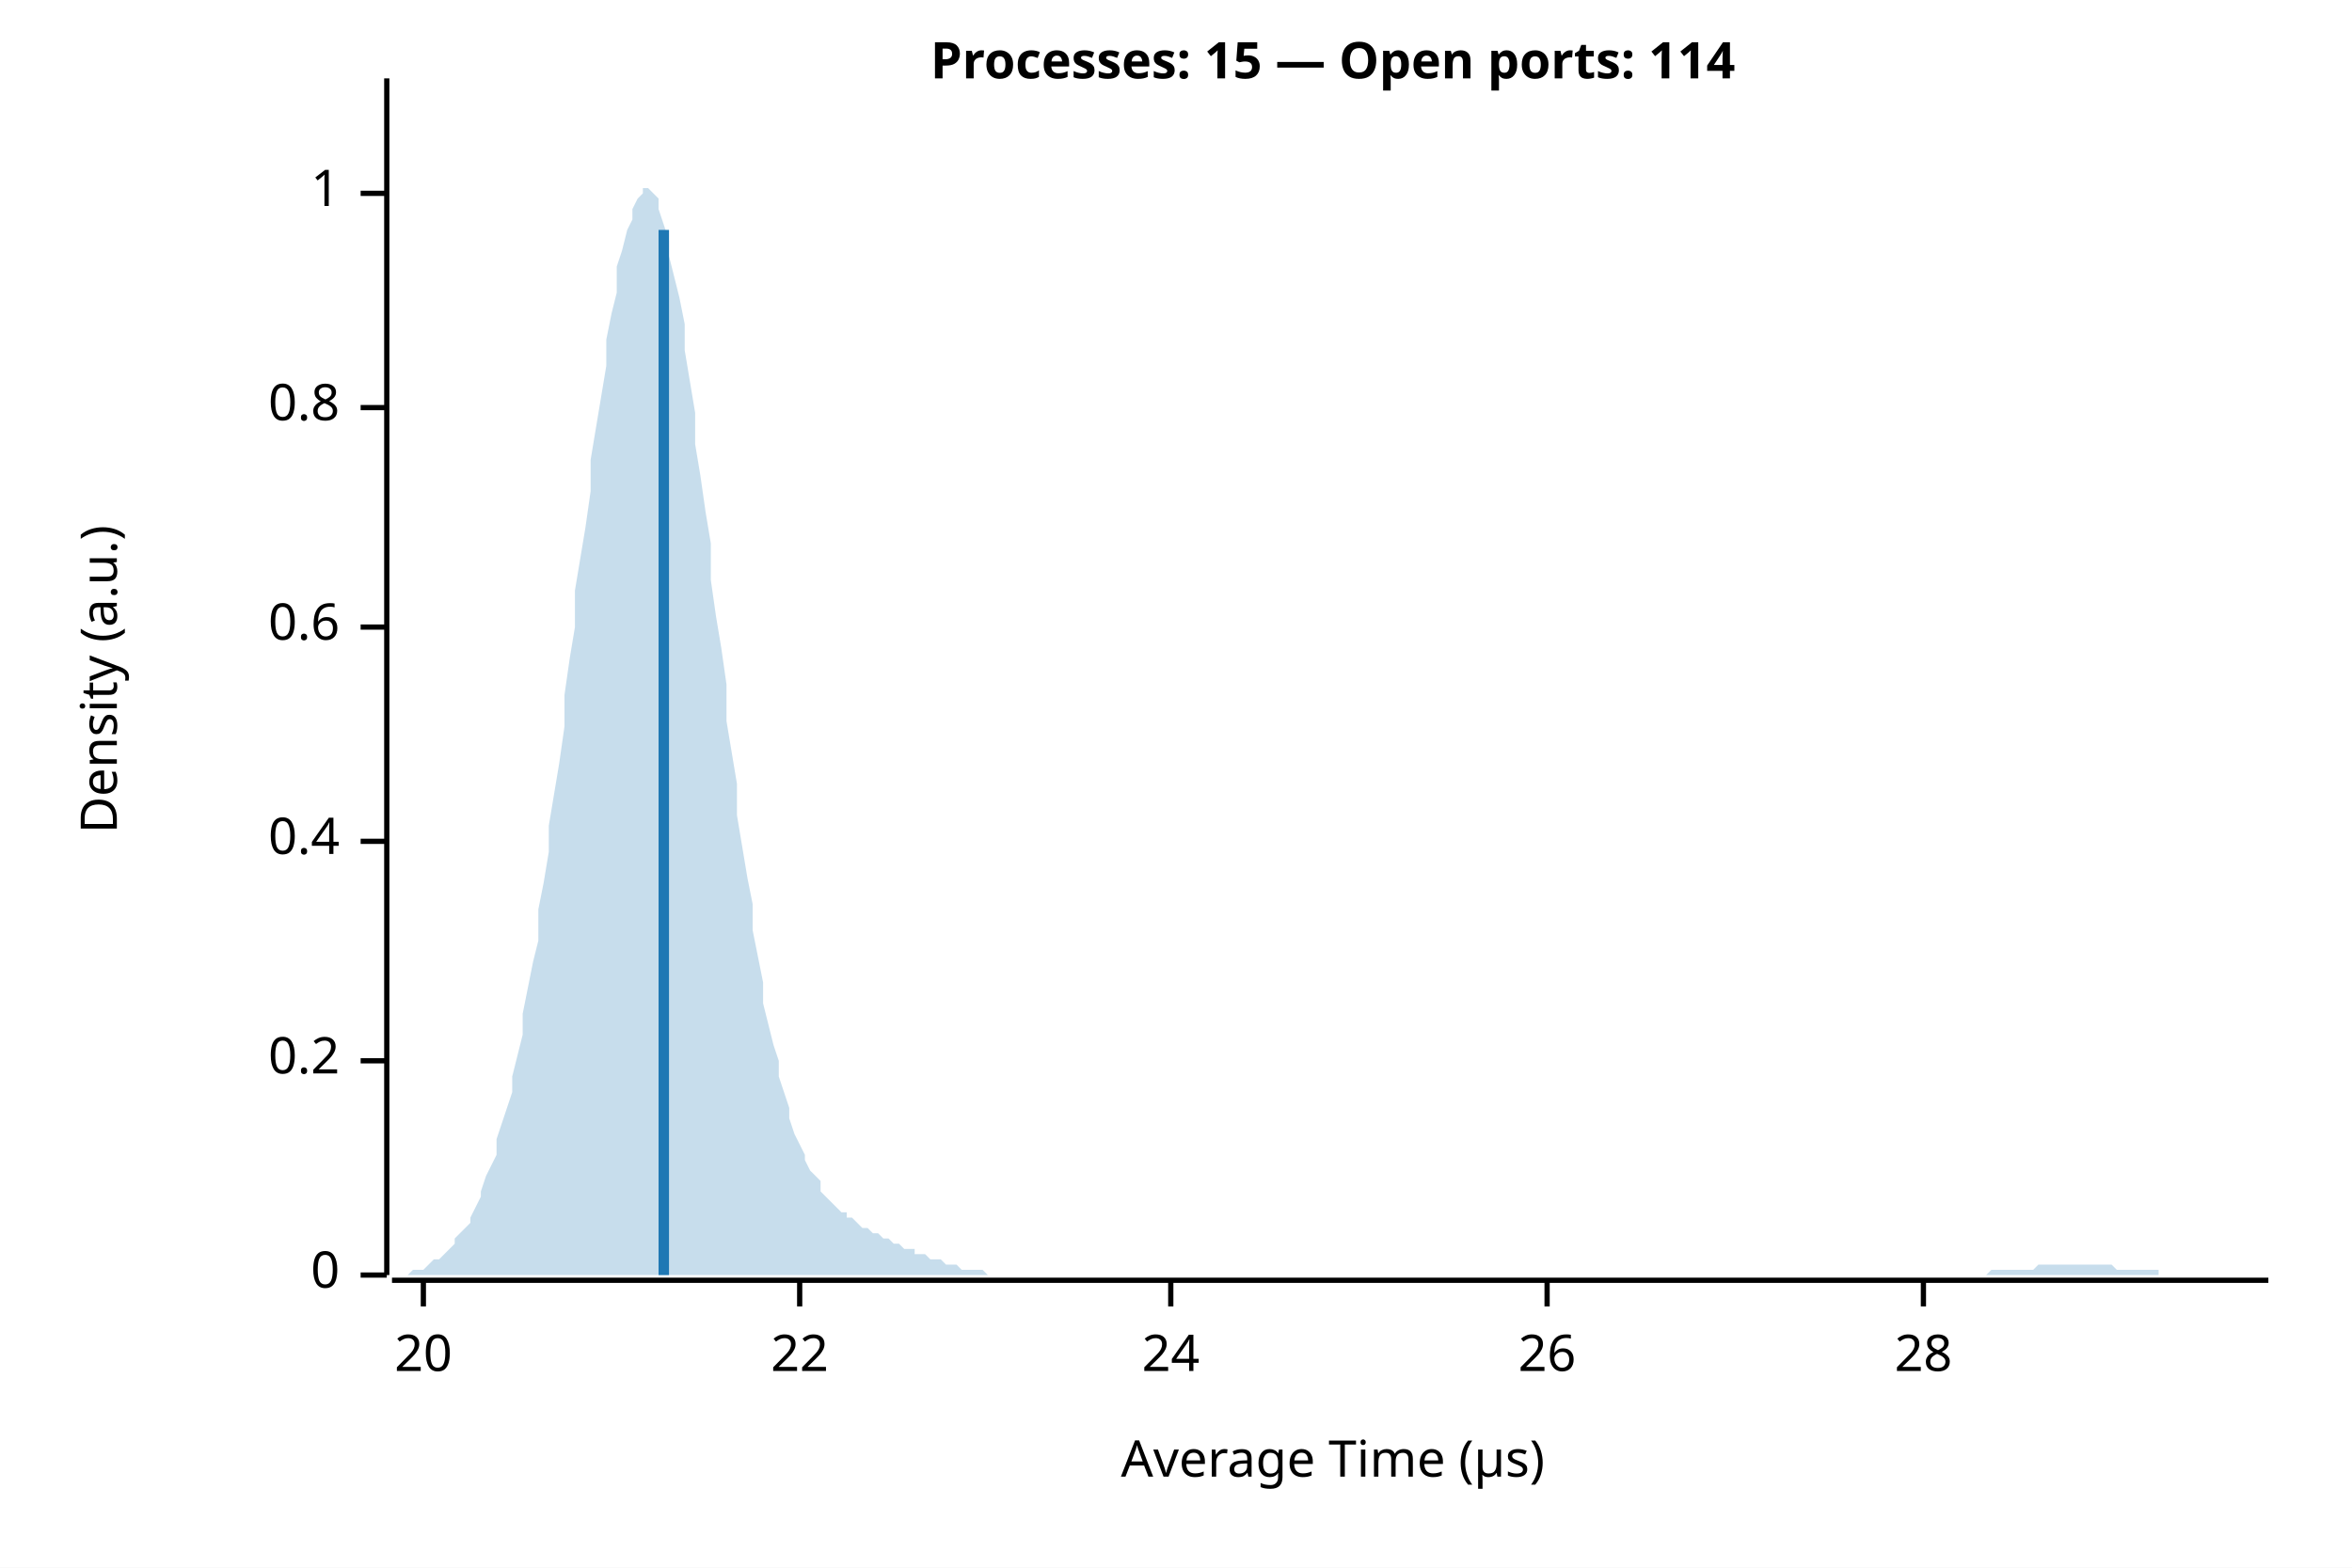
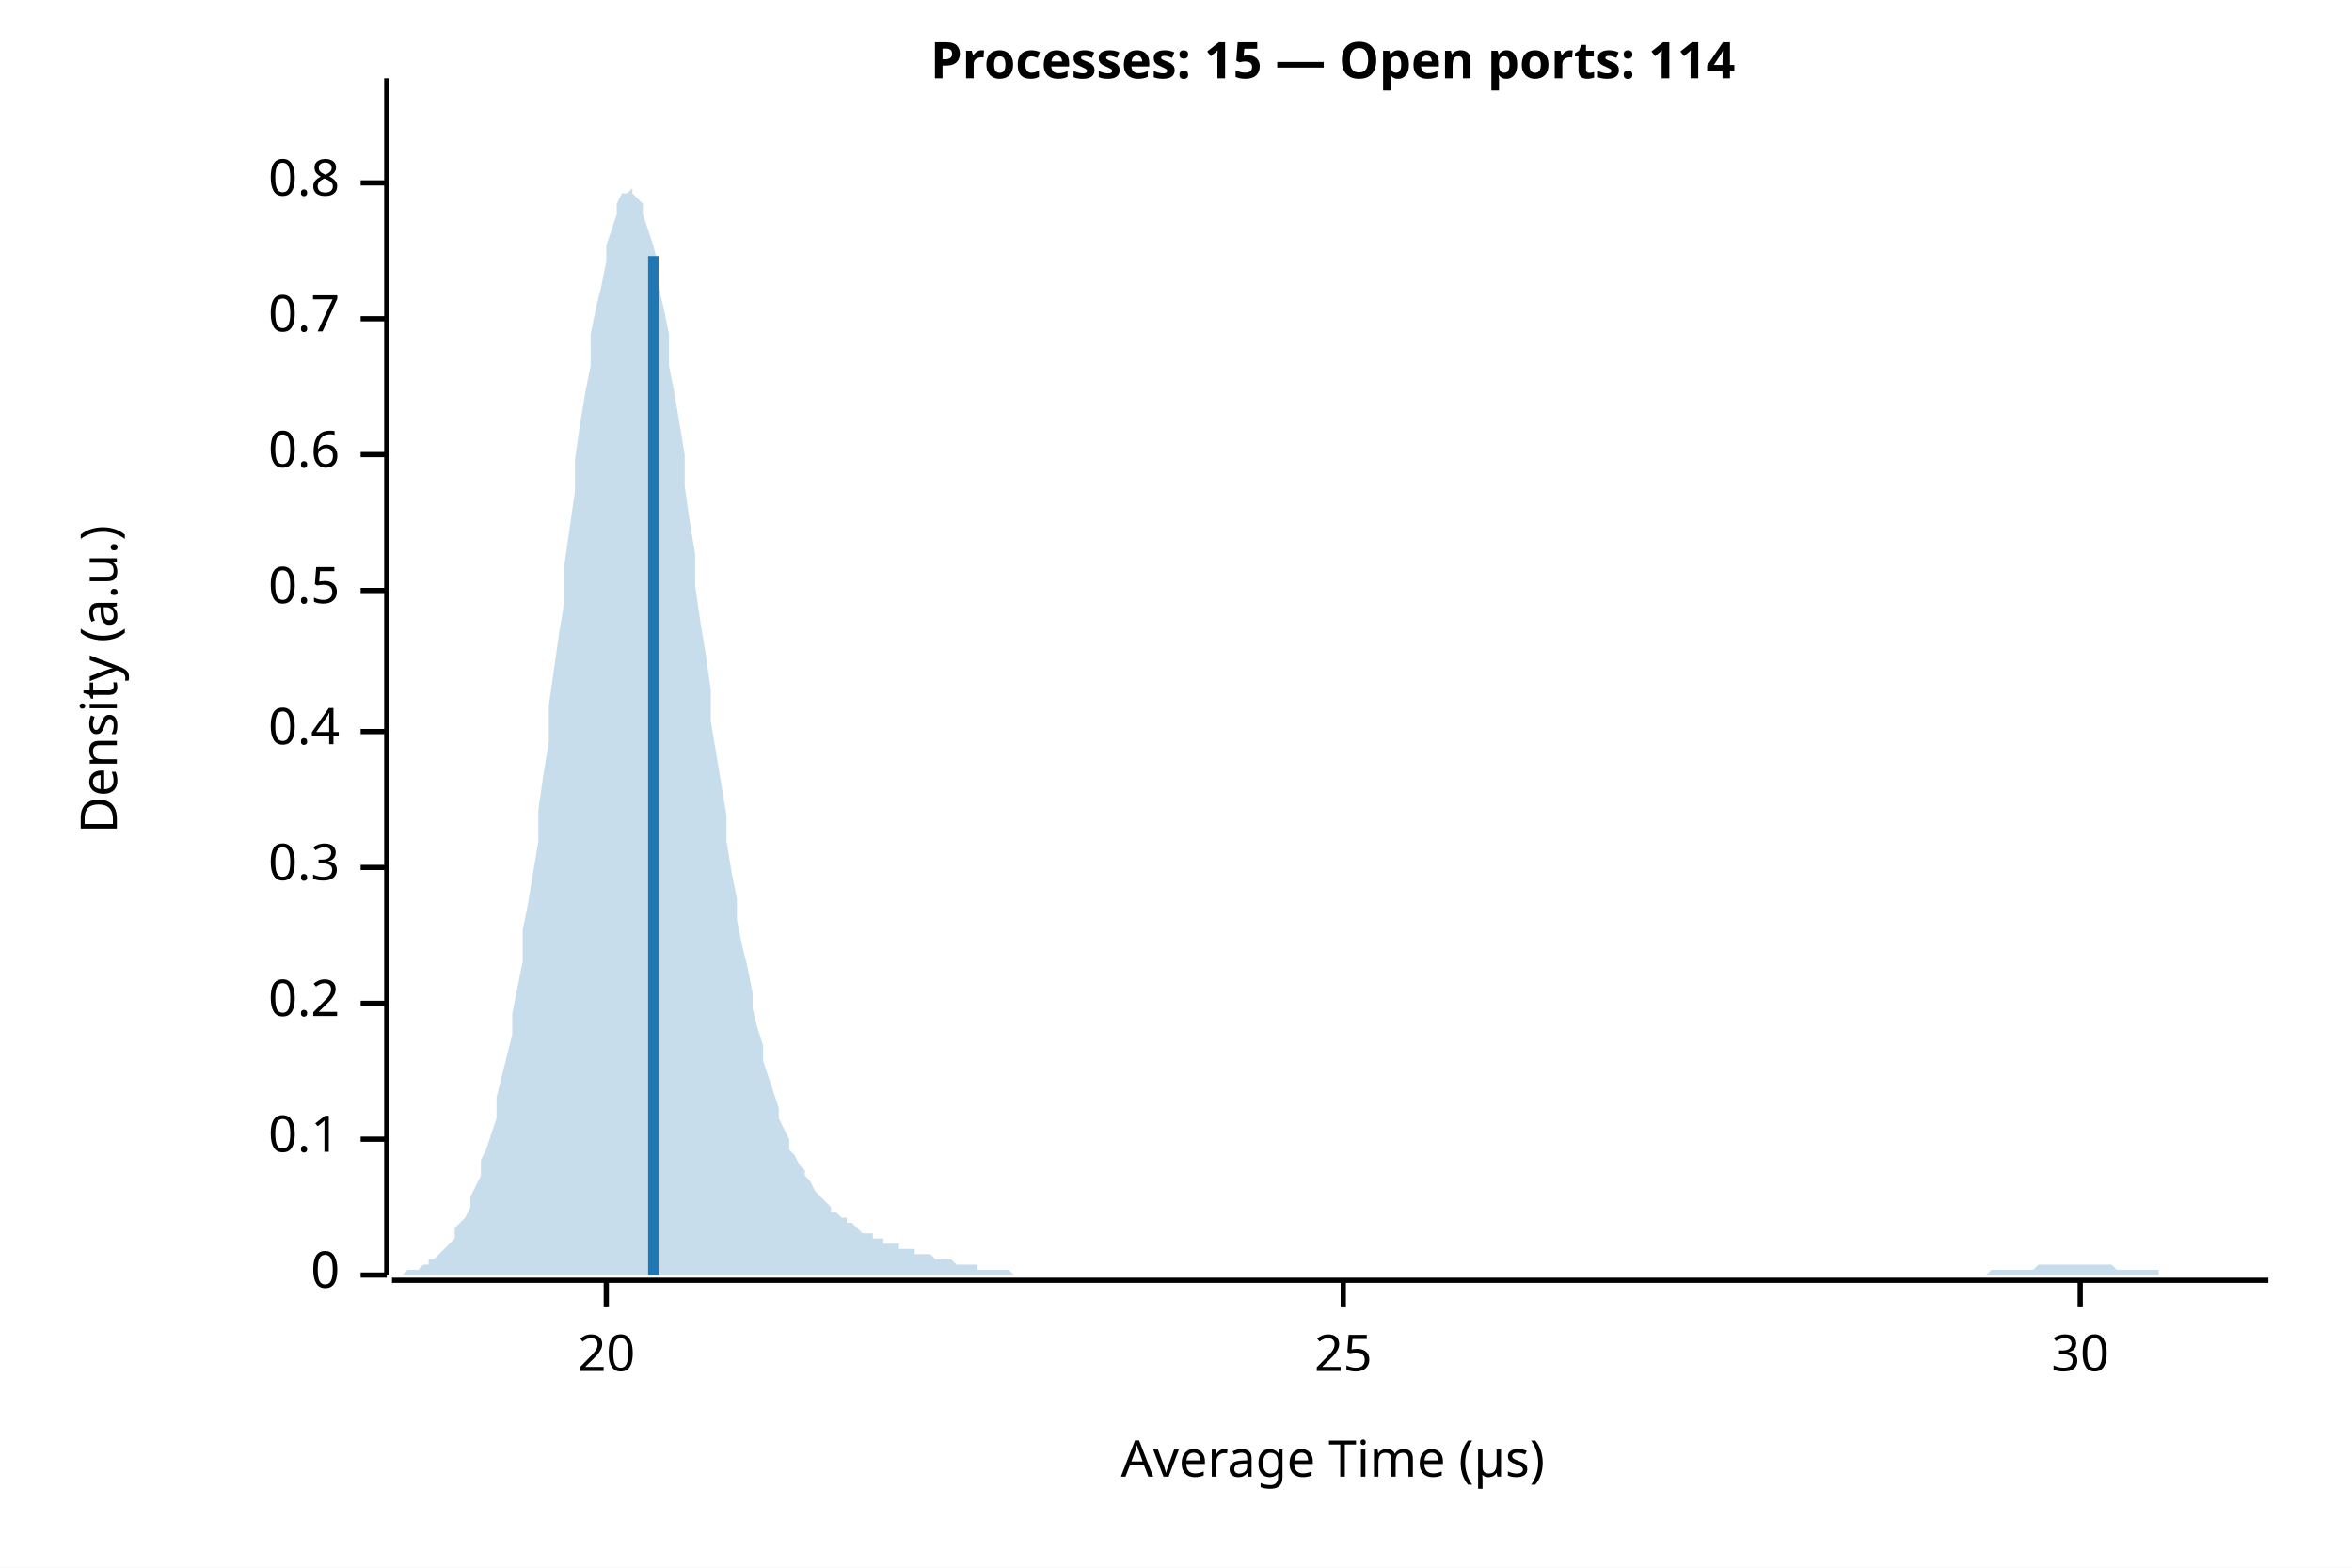
<svg xmlns="http://www.w3.org/2000/svg" width="450" height="300" viewBox="0 0 450 300">
  <rect width="100%" height="100%" fill="white" />
  <text x="255" y="15" font-weight="bold" text-anchor="middle" font-family="sans-serif" font-size="9.677" opacity="1" fill="#000000">Processes: 15 — Open ports: 114</text>
  <text x="15" y="130" dy="0.76em" text-anchor="middle" font-family="sans-serif" font-size="9.677" opacity="1" fill="#000000" transform="rotate(270, 15, 130)">
Density (a.u.)
</text>
  <text x="255" y="285" dy="-0.5ex" text-anchor="middle" font-family="sans-serif" font-size="9.677" opacity="1" fill="#000000">
Average Time (µs)
</text>
  <polyline fill="none" opacity="1" stroke="#000000" stroke-width="1" points="74,15 74,244 " />
  <text x="65" y="244" dy="0.5ex" text-anchor="end" font-family="sans-serif" font-size="9.677" opacity="1" fill="#000000">
0
</text>
  <polyline fill="none" opacity="1" stroke="#000000" stroke-width="1" points="69,244 74,244 " />
-   <text x="65" y="203" dy="0.5ex" text-anchor="end" font-family="sans-serif" font-size="9.677" opacity="1" fill="#000000">
+   <text x="65" y="218" dy="0.5ex" text-anchor="end" font-family="sans-serif" font-size="9.677" opacity="1" fill="#000000">
+ 0.1
+ </text>
+   <polyline fill="none" opacity="1" stroke="#000000" stroke-width="1" points="69,218 74,218 " />
+   <text x="65" y="192" dy="0.5ex" text-anchor="end" font-family="sans-serif" font-size="9.677" opacity="1" fill="#000000">
0.2
</text>
-   <polyline fill="none" opacity="1" stroke="#000000" stroke-width="1" points="69,203 74,203 " />
-   <text x="65" y="161" dy="0.5ex" text-anchor="end" font-family="sans-serif" font-size="9.677" opacity="1" fill="#000000">
+   <polyline fill="none" opacity="1" stroke="#000000" stroke-width="1" points="69,192 74,192 " />
+   <text x="65" y="166" dy="0.5ex" text-anchor="end" font-family="sans-serif" font-size="9.677" opacity="1" fill="#000000">
+ 0.3
+ </text>
+   <polyline fill="none" opacity="1" stroke="#000000" stroke-width="1" points="69,166 74,166 " />
+   <text x="65" y="140" dy="0.5ex" text-anchor="end" font-family="sans-serif" font-size="9.677" opacity="1" fill="#000000">
0.4
</text>
-   <polyline fill="none" opacity="1" stroke="#000000" stroke-width="1" points="69,161 74,161 " />
-   <text x="65" y="120" dy="0.5ex" text-anchor="end" font-family="sans-serif" font-size="9.677" opacity="1" fill="#000000">
+   <polyline fill="none" opacity="1" stroke="#000000" stroke-width="1" points="69,140 74,140 " />
+   <text x="65" y="113" dy="0.5ex" text-anchor="end" font-family="sans-serif" font-size="9.677" opacity="1" fill="#000000">
+ 0.5
+ </text>
+   <polyline fill="none" opacity="1" stroke="#000000" stroke-width="1" points="69,113 74,113 " />
+   <text x="65" y="87" dy="0.5ex" text-anchor="end" font-family="sans-serif" font-size="9.677" opacity="1" fill="#000000">
0.6
</text>
-   <polyline fill="none" opacity="1" stroke="#000000" stroke-width="1" points="69,120 74,120 " />
-   <text x="65" y="78" dy="0.5ex" text-anchor="end" font-family="sans-serif" font-size="9.677" opacity="1" fill="#000000">
+   <polyline fill="none" opacity="1" stroke="#000000" stroke-width="1" points="69,87 74,87 " />
+   <text x="65" y="61" dy="0.5ex" text-anchor="end" font-family="sans-serif" font-size="9.677" opacity="1" fill="#000000">
+ 0.7
+ </text>
+   <polyline fill="none" opacity="1" stroke="#000000" stroke-width="1" points="69,61 74,61 " />
+   <text x="65" y="35" dy="0.5ex" text-anchor="end" font-family="sans-serif" font-size="9.677" opacity="1" fill="#000000">
0.8
</text>
-   <polyline fill="none" opacity="1" stroke="#000000" stroke-width="1" points="69,78 74,78 " />
-   <text x="65" y="37" dy="0.5ex" text-anchor="end" font-family="sans-serif" font-size="9.677" opacity="1" fill="#000000">
- 1
- </text>
-   <polyline fill="none" opacity="1" stroke="#000000" stroke-width="1" points="69,37 74,37 " />
+   <polyline fill="none" opacity="1" stroke="#000000" stroke-width="1" points="69,35 74,35 " />
  <polyline fill="none" opacity="1" stroke="#000000" stroke-width="1" points="75,245 434,245 " />
-   <text x="81" y="255" dy="0.76em" text-anchor="middle" font-family="sans-serif" font-size="9.677" opacity="1" fill="#000000">
+   <text x="116" y="255" dy="0.76em" text-anchor="middle" font-family="sans-serif" font-size="9.677" opacity="1" fill="#000000">
20
</text>
-   <polyline fill="none" opacity="1" stroke="#000000" stroke-width="1" points="81,245 81,250 " />
-   <text x="153" y="255" dy="0.76em" text-anchor="middle" font-family="sans-serif" font-size="9.677" opacity="1" fill="#000000">
- 22
+   <polyline fill="none" opacity="1" stroke="#000000" stroke-width="1" points="116,245 116,250 " />
+   <text x="257" y="255" dy="0.76em" text-anchor="middle" font-family="sans-serif" font-size="9.677" opacity="1" fill="#000000">
+ 25
</text>
-   <polyline fill="none" opacity="1" stroke="#000000" stroke-width="1" points="153,245 153,250 " />
-   <text x="224" y="255" dy="0.76em" text-anchor="middle" font-family="sans-serif" font-size="9.677" opacity="1" fill="#000000">
- 24
+   <polyline fill="none" opacity="1" stroke="#000000" stroke-width="1" points="257,245 257,250 " />
+   <text x="398" y="255" dy="0.76em" text-anchor="middle" font-family="sans-serif" font-size="9.677" opacity="1" fill="#000000">
+ 30
</text>
-   <polyline fill="none" opacity="1" stroke="#000000" stroke-width="1" points="224,245 224,250 " />
-   <text x="296" y="255" dy="0.76em" text-anchor="middle" font-family="sans-serif" font-size="9.677" opacity="1" fill="#000000">
- 26
- </text>
-   <polyline fill="none" opacity="1" stroke="#000000" stroke-width="1" points="296,245 296,250 " />
-   <text x="368" y="255" dy="0.76em" text-anchor="middle" font-family="sans-serif" font-size="9.677" opacity="1" fill="#000000">
- 28
- </text>
-   <polyline fill="none" opacity="1" stroke="#000000" stroke-width="1" points="368,245 368,250 " />
-   <polygon opacity="0.25" fill="#1F78B4" points="75,244 75,244 76,244 77,244 77,244 78,244 79,243 80,243 80,243 81,243 82,242 82,242 83,241 84,241 85,240 85,240 86,239 87,238 87,237 88,236 89,235 90,234 90,233 91,231 92,229 92,228 93,225 94,223 95,221 95,218 96,215 97,212 98,209 98,206 99,202 100,198 100,194 101,189 102,184 103,180 103,174 104,169 105,163 105,158 106,152 107,146 108,139 108,133 109,126 110,120 110,113 111,107 112,101 113,94 113,88 114,82 115,76 116,70 116,65 117,60 118,56 118,51 119,48 120,44 121,42 121,40 122,38 123,37 123,36 124,36 125,37 126,38 126,40 127,43 128,46 128,49 129,53 130,57 131,62 131,67 132,73 133,79 133,85 134,91 135,98 136,104 136,111 137,118 138,124 139,131 139,138 140,144 141,150 141,156 142,162 143,168 144,173 144,178 145,183 146,188 146,192 147,196 148,200 149,203 149,206 150,209 151,212 151,214 152,217 153,219 154,221 154,222 155,224 156,225 157,226 157,228 158,229 159,230 159,230 160,231 161,232 162,232 162,233 163,233 164,234 164,234 165,235 166,235 167,236 167,236 168,236 169,237 169,237 170,237 171,238 172,238 172,238 173,239 174,239 175,239 175,240 176,240 177,240 177,240 178,241 179,241 180,241 180,241 181,242 182,242 182,242 183,242 184,243 185,243 185,243 186,243 187,243 187,243 188,243 189,244 190,244 190,244 191,244 192,244 192,244 193,244 194,244 195,244 195,244 196,244 197,244 198,244 198,244 199,244 200,244 200,244 201,244 202,244 203,244 203,244 204,244 205,244 205,244 206,244 207,244 208,244 208,244 209,244 210,244 210,244 211,244 212,244 213,244 213,244 214,244 215,244 216,244 216,244 217,244 218,244 218,244 219,244 220,244 221,244 221,244 222,244 223,244 223,244 224,244 225,244 226,244 226,244 227,244 228,244 228,244 229,244 230,244 231,244 231,244 232,244 233,244 233,244 234,244 235,244 236,244 236,244 237,244 238,244 239,244 239,244 240,244 241,244 241,244 242,244 243,244 244,244 244,244 245,244 246,244 246,244 247,244 248,244 249,244 249,244 250,244 251,244 251,244 252,244 253,244 254,244 254,244 255,244 256,244 257,244 257,244 258,244 259,244 259,244 260,244 261,244 262,244 262,244 263,244 264,244 264,244 265,244 266,244 267,244 267,244 268,244 269,244 269,244 270,244 271,244 272,244 272,244 273,244 274,244 275,244 275,244 276,244 277,244 277,244 278,244 279,244 280,244 280,244 281,244 282,244 282,244 283,244 284,244 285,244 285,244 286,244 287,244 287,244 288,244 289,244 290,244 290,244 291,244 292,244 292,244 293,244 294,244 295,244 295,244 296,244 297,244 298,244 298,244 299,244 300,244 300,244 301,244 302,244 303,244 303,244 304,244 305,244 305,244 306,244 307,244 308,244 308,244 309,244 310,244 310,244 311,244 312,244 313,244 313,244 314,244 315,244 316,244 316,244 317,244 318,244 318,244 319,244 320,244 321,244 321,244 322,244 323,244 323,244 324,244 325,244 326,244 326,244 327,244 328,244 328,244 329,244 330,244 331,244 331,244 332,244 333,244 333,244 334,244 335,244 336,244 336,244 337,244 338,244 339,244 339,244 340,244 341,244 341,244 342,244 343,244 344,244 344,244 345,244 346,244 346,244 347,244 348,244 349,244 349,244 350,244 351,244 351,244 352,244 353,244 354,244 354,244 355,244 356,244 357,244 357,244 358,244 359,244 359,244 360,244 361,244 362,244 362,244 363,244 364,244 364,244 365,244 366,244 367,244 367,244 368,244 369,244 369,244 370,244 371,244 372,244 372,244 373,244 374,244 375,244 375,244 376,244 377,244 377,244 378,244 379,244 380,244 380,244 381,243 382,243 382,243 383,243 384,243 385,243 385,243 386,243 387,243 387,243 388,243 389,243 390,242 390,242 391,242 392,242 392,242 393,242 394,242 395,242 395,242 396,242 397,242 398,242 398,242 399,242 400,242 400,242 401,242 402,242 403,242 403,242 404,242 405,243 405,243 406,243 407,243 408,243 408,243 409,243 410,243 410,243 411,243 412,243 413,243 413,244 414,244 415,244 416,244 416,244 417,244 418,244 418,244 419,244 420,244 421,244 421,244 422,244 423,244 423,244 424,244 425,244 426,244 426,244 427,244 428,244 428,244 429,244 430,244 431,244 431,244 432,244 433,244 434,244 434,244 75,244 " />
-   <polyline fill="none" opacity="1" stroke="#1F78B4" stroke-width="2" points="127,244 127,44 " />
+   <polyline fill="none" opacity="1" stroke="#000000" stroke-width="1" points="398,245 398,250 " />
+   <polygon opacity="0.25" fill="#1F78B4" points="75,244 75,244 76,244 77,244 77,244 78,243 79,243 80,243 80,243 81,242 82,242 82,241 83,241 84,240 85,239 85,239 86,238 87,237 87,235 88,234 89,233 90,231 90,229 91,227 92,225 92,222 93,220 94,217 95,214 95,210 96,206 97,202 98,198 98,194 99,189 100,184 100,178 101,173 102,167 103,161 103,155 104,148 105,142 105,135 106,128 107,121 108,115 108,108 109,101 110,94 110,88 111,81 112,75 113,70 113,64 114,59 115,55 116,50 116,47 117,44 118,41 118,39 119,37 120,37 121,36 121,37 122,38 123,39 123,41 124,44 125,47 126,51 126,55 127,59 128,64 128,70 129,75 130,81 131,87 131,93 132,100 133,106 133,112 134,119 135,125 136,132 136,138 137,144 138,150 139,156 139,161 140,167 141,172 141,176 142,181 143,185 144,190 144,193 145,197 146,200 146,203 147,206 148,209 149,212 149,214 150,216 151,218 151,220 152,221 153,223 154,224 154,225 155,226 156,228 157,229 157,229 158,230 159,231 159,232 160,232 161,233 162,233 162,234 163,234 164,235 164,235 165,236 166,236 167,236 167,237 168,237 169,237 169,238 170,238 171,238 172,238 172,239 173,239 174,239 175,239 175,240 176,240 177,240 177,240 178,240 179,241 180,241 180,241 181,241 182,241 182,241 183,242 184,242 185,242 185,242 186,242 187,242 187,243 188,243 189,243 190,243 190,243 191,243 192,243 192,243 193,243 194,244 195,244 195,244 196,244 197,244 198,244 198,244 199,244 200,244 200,244 201,244 202,244 203,244 203,244 204,244 205,244 205,244 206,244 207,244 208,244 208,244 209,244 210,244 210,244 211,244 212,244 213,244 213,244 214,244 215,244 216,244 216,244 217,244 218,244 218,244 219,244 220,244 221,244 221,244 222,244 223,244 223,244 224,244 225,244 226,244 226,244 227,244 228,244 228,244 229,244 230,244 231,244 231,244 232,244 233,244 233,244 234,244 235,244 236,244 236,244 237,244 238,244 239,244 239,244 240,244 241,244 241,244 242,244 243,244 244,244 244,244 245,244 246,244 246,244 247,244 248,244 249,244 249,244 250,244 251,244 251,244 252,244 253,244 254,244 254,244 255,244 256,244 257,244 257,244 258,244 259,244 259,244 260,244 261,244 262,244 262,244 263,244 264,244 264,244 265,244 266,244 267,244 267,244 268,244 269,244 269,244 270,244 271,244 272,244 272,244 273,244 274,244 275,244 275,244 276,244 277,244 277,244 278,244 279,244 280,244 280,244 281,244 282,244 282,244 283,244 284,244 285,244 285,244 286,244 287,244 287,244 288,244 289,244 290,244 290,244 291,244 292,244 292,244 293,244 294,244 295,244 295,244 296,244 297,244 298,244 298,244 299,244 300,244 300,244 301,244 302,244 303,244 303,244 304,244 305,244 305,244 306,244 307,244 308,244 308,244 309,244 310,244 310,244 311,244 312,244 313,244 313,244 314,244 315,244 316,244 316,244 317,244 318,244 318,244 319,244 320,244 321,244 321,244 322,244 323,244 323,244 324,244 325,244 326,244 326,244 327,244 328,244 328,244 329,244 330,244 331,244 331,244 332,244 333,244 333,244 334,244 335,244 336,244 336,244 337,244 338,244 339,244 339,244 340,244 341,244 341,244 342,244 343,244 344,244 344,244 345,244 346,244 346,244 347,244 348,244 349,244 349,244 350,244 351,244 351,244 352,244 353,244 354,244 354,244 355,244 356,244 357,244 357,244 358,244 359,244 359,244 360,244 361,244 362,244 362,244 363,244 364,244 364,244 365,244 366,244 367,244 367,244 368,244 369,244 369,244 370,244 371,244 372,244 372,244 373,244 374,244 375,244 375,244 376,244 377,244 377,244 378,244 379,244 380,244 380,244 381,243 382,243 382,243 383,243 384,243 385,243 385,243 386,243 387,243 387,243 388,243 389,243 390,242 390,242 391,242 392,242 392,242 393,242 394,242 395,242 395,242 396,242 397,242 398,242 398,242 399,242 400,242 400,242 401,242 402,242 403,242 403,242 404,242 405,243 405,243 406,243 407,243 408,243 408,243 409,243 410,243 410,243 411,243 412,243 413,243 413,244 414,244 415,244 416,244 416,244 417,244 418,244 418,244 419,244 420,244 421,244 421,244 422,244 423,244 423,244 424,244 425,244 426,244 426,244 427,244 428,244 428,244 429,244 430,244 431,244 431,244 432,244 433,244 434,244 434,244 75,244 " />
+   <polyline fill="none" opacity="1" stroke="#1F78B4" stroke-width="2" points="125,244 125,49 " />
</svg>
